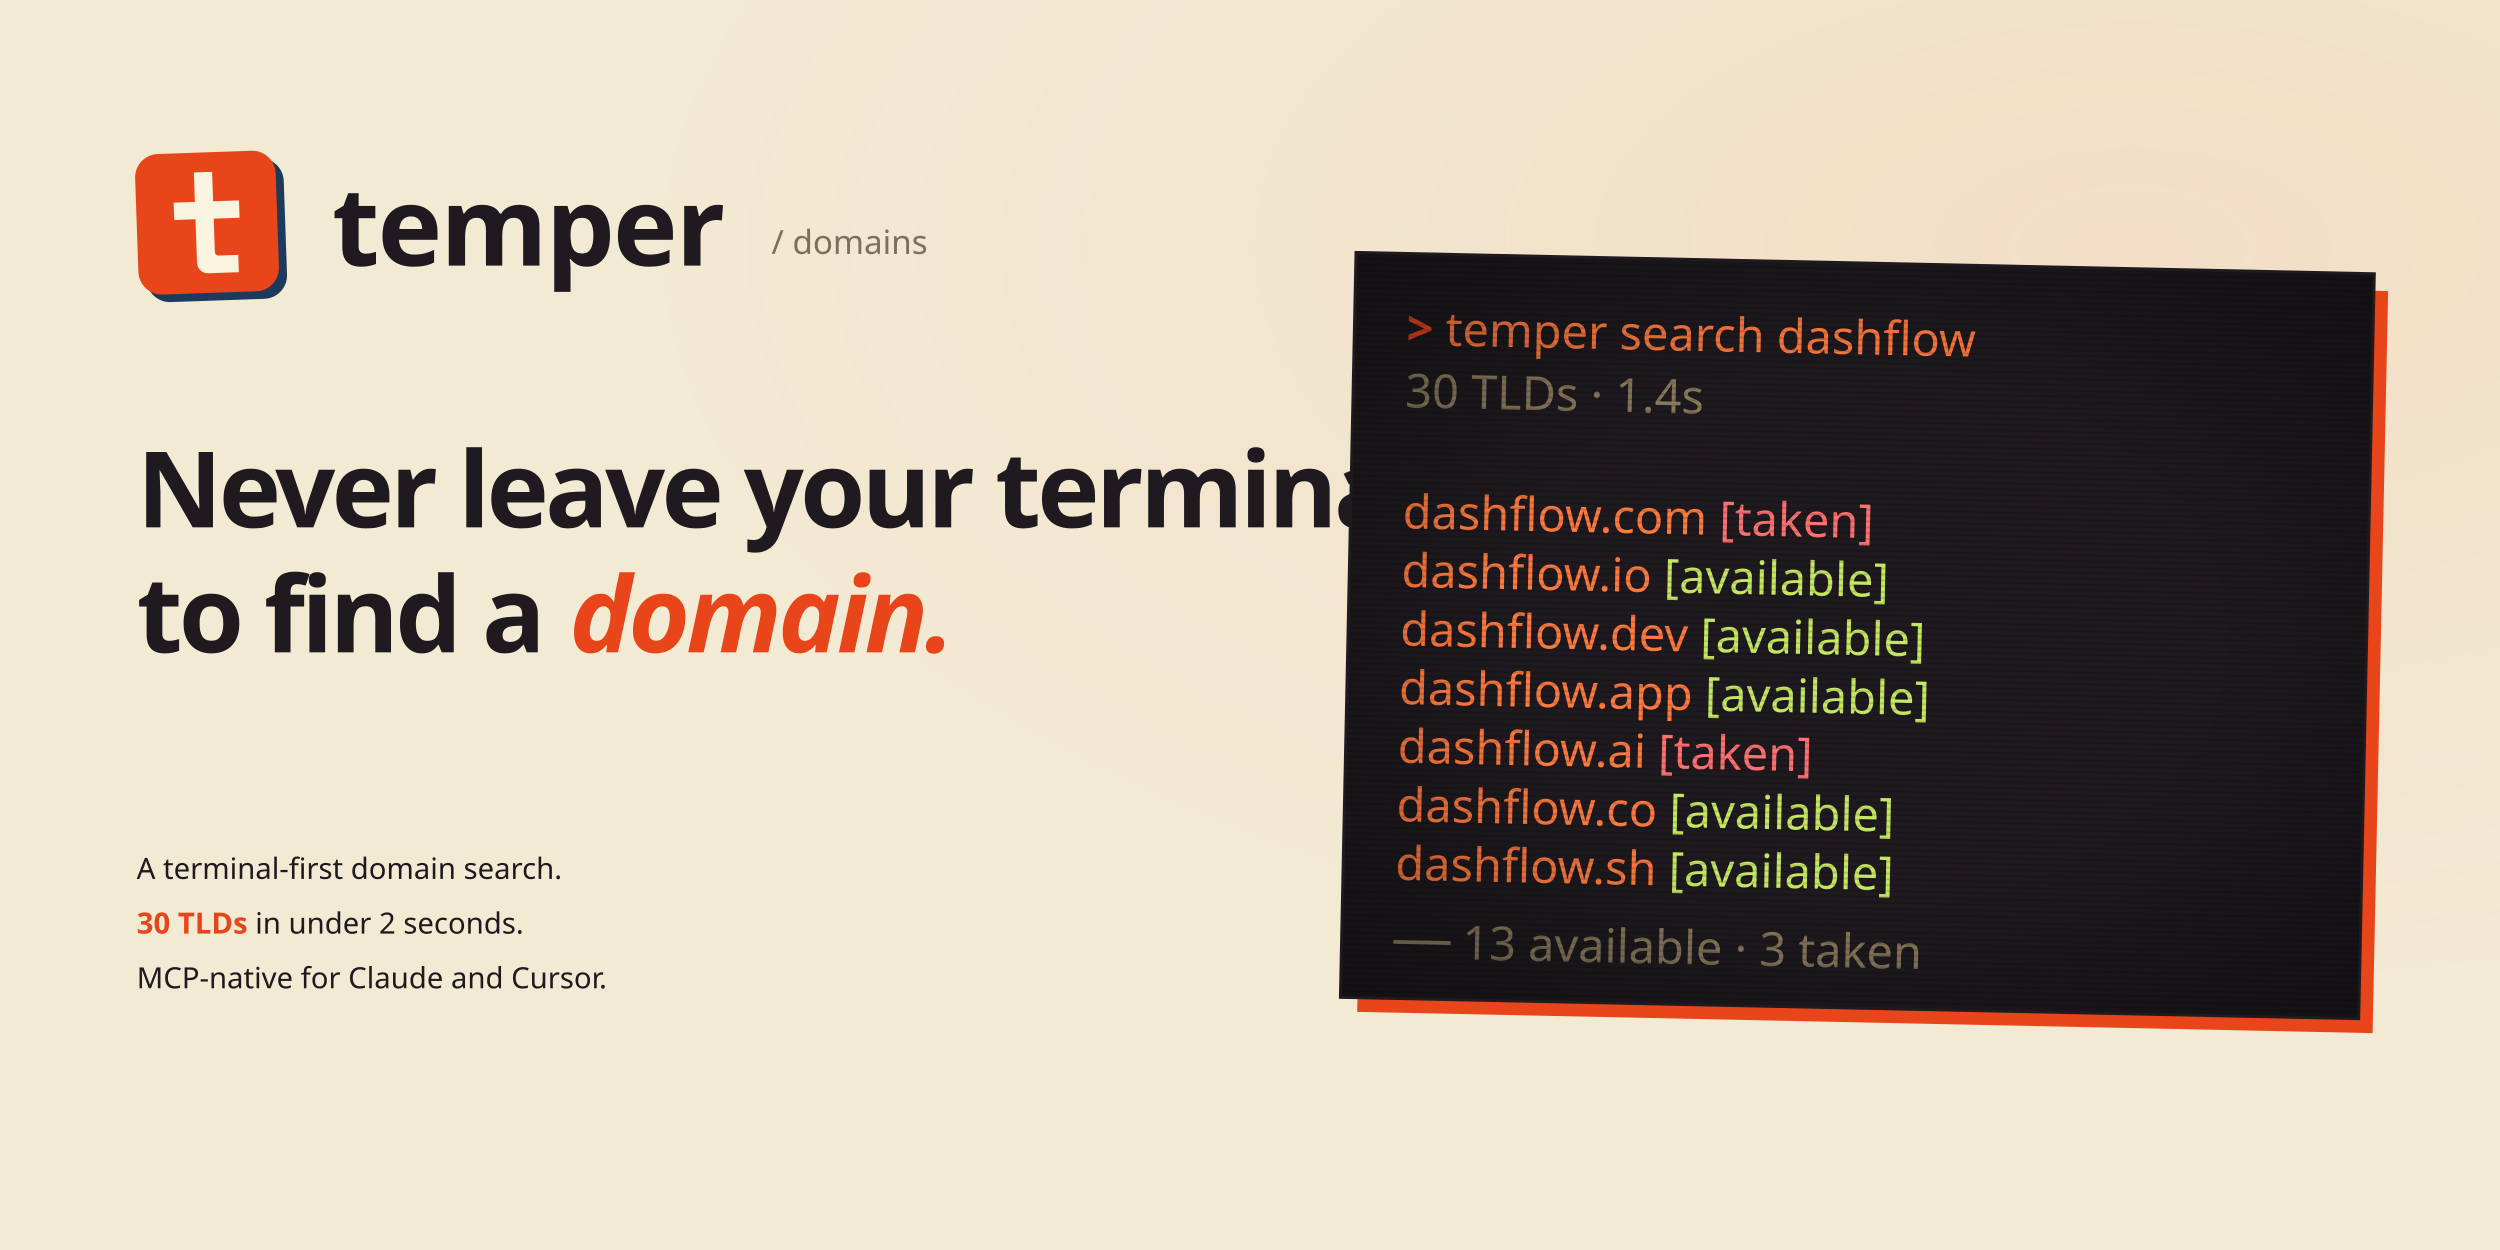
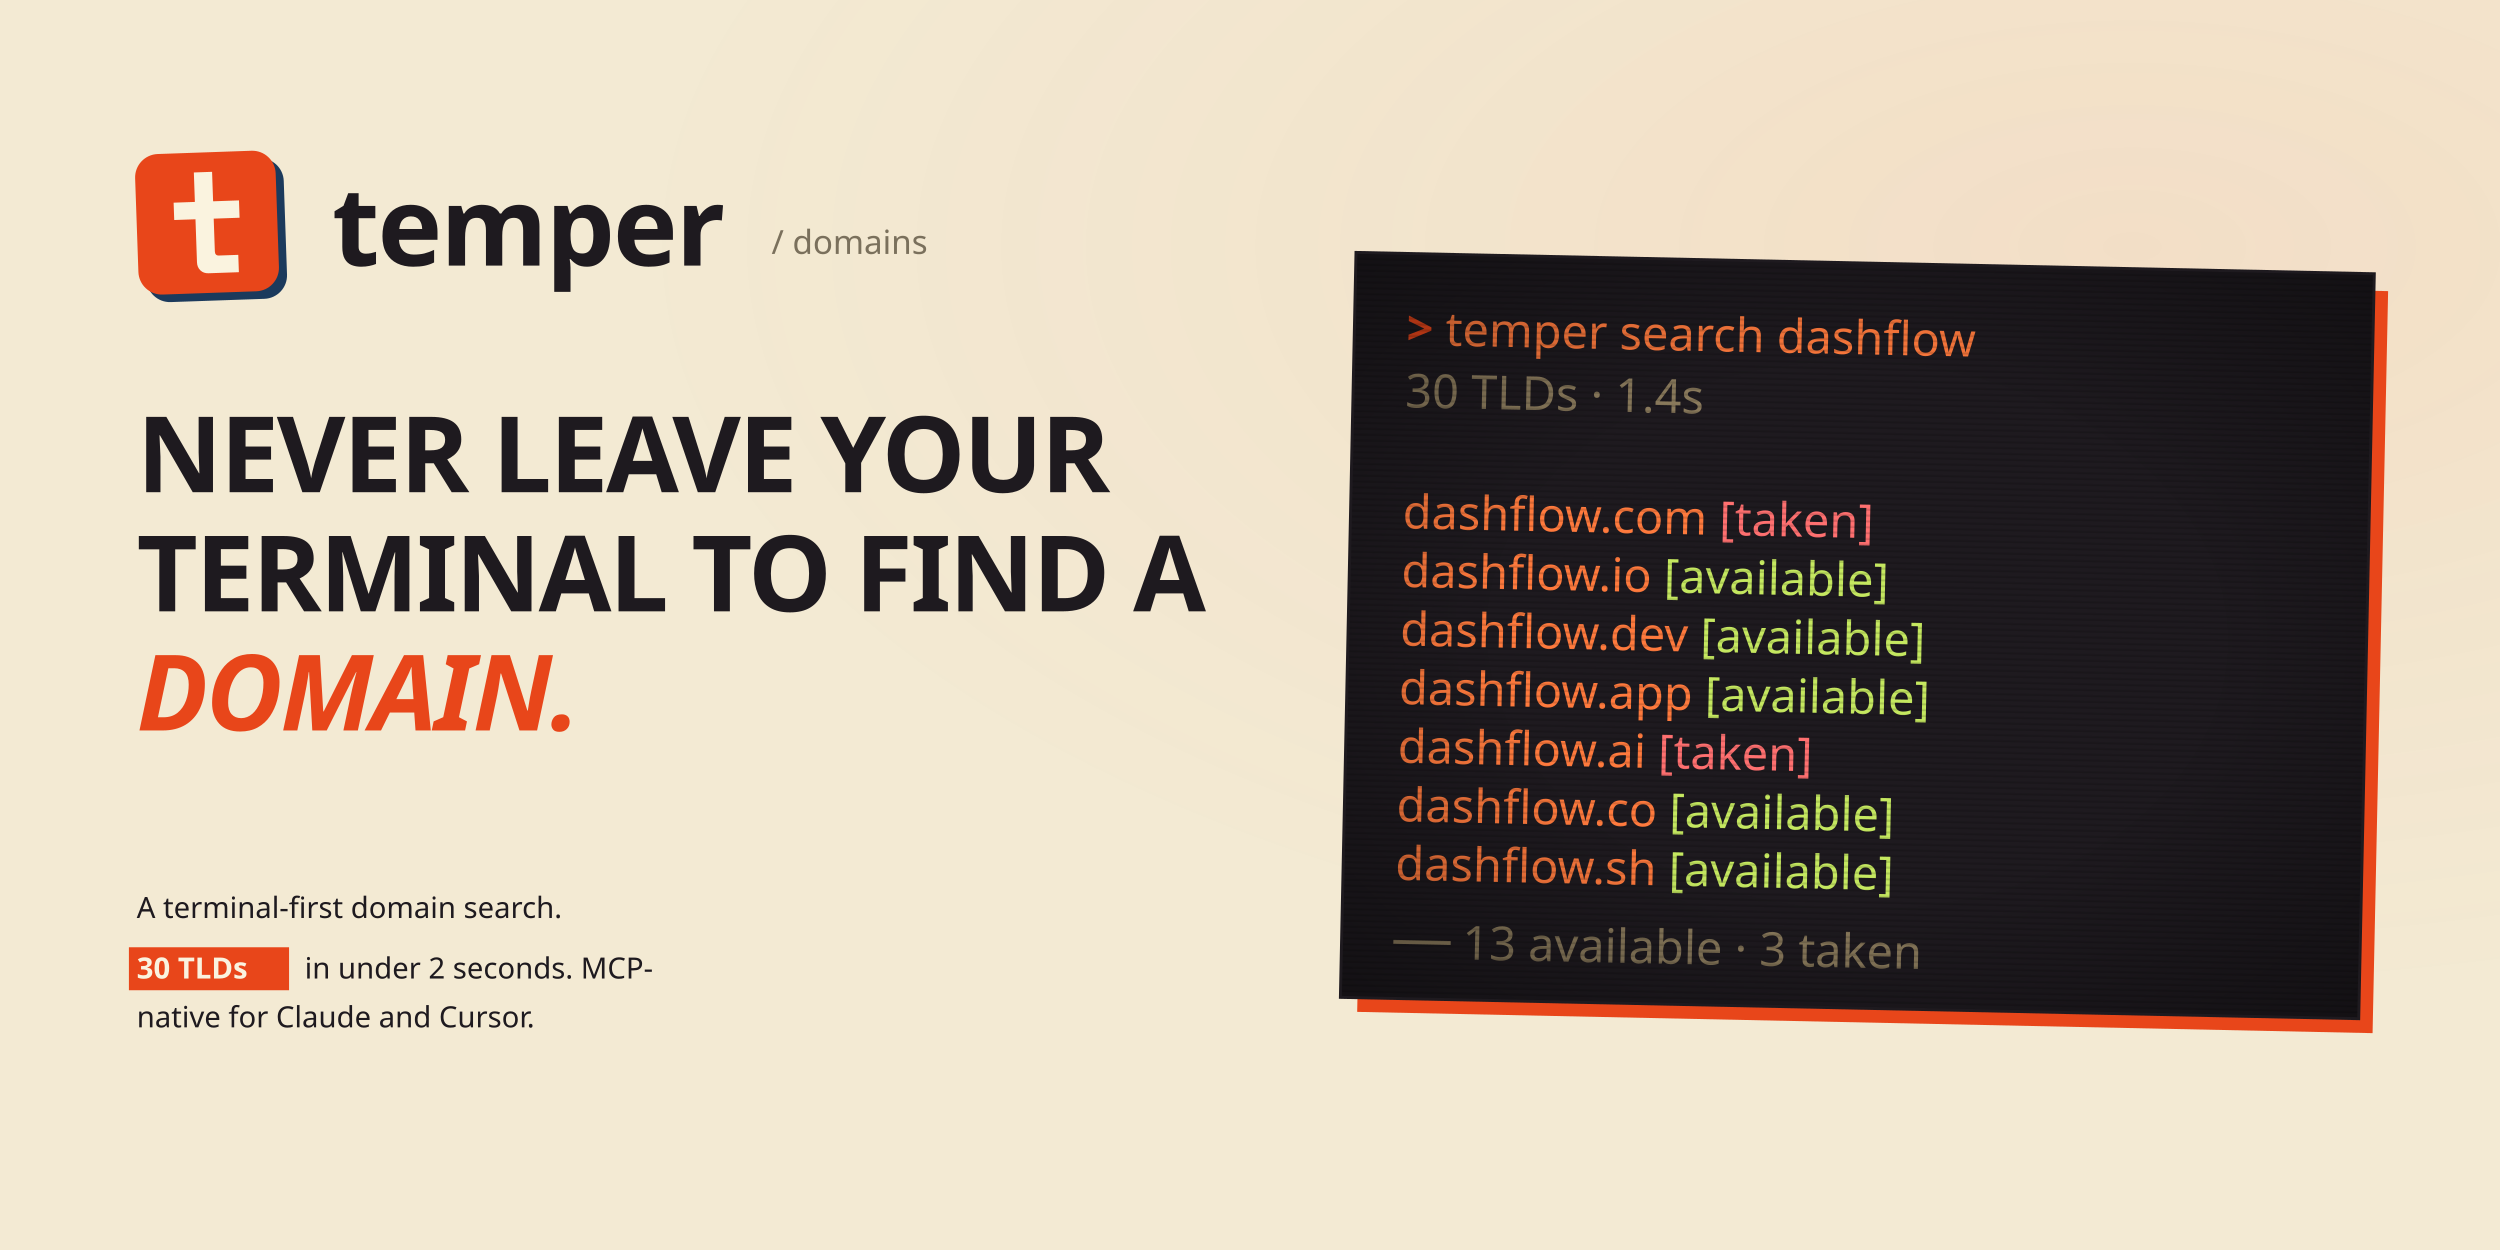
<svg xmlns="http://www.w3.org/2000/svg" viewBox="0 0 1280 640" width="1280" height="640">
  <defs>
    <radialGradient id="grad" cx="0.85" cy="0.2" r="0.6">
      <stop offset="0" stop-color="#e8461a" stop-opacity="0.07" />
      <stop offset="1" stop-color="#e8461a" stop-opacity="0" />
    </radialGradient>
    <pattern id="scanlines" patternUnits="userSpaceOnUse" width="3" height="3">
      <rect width="3" height="2" fill="transparent" />
      <rect y="2" width="3" height="1" fill="rgba(0,0,0,0.15)" />
    </pattern>
    <radialGradient id="vignette" cx="0.5" cy="0.5" r="0.7">
      <stop offset="0.5" stop-color="#000000" stop-opacity="0" />
      <stop offset="1" stop-color="#000000" stop-opacity="0.35" />
    </radialGradient>
  </defs>
  <rect width="1280" height="640" fill="#f3ead3" />
  <rect width="1280" height="640" fill="url(#grad)" />
  <g transform="translate(70, 78)">
    <g transform="rotate(-2 36 36)">
      <rect x="4" y="4" width="72" height="72" rx="12" fill="#1b3a5c" />
      <rect width="72" height="72" rx="12" fill="#e8461a" />
      <g transform="scale(2.25)">
        <path d="M22.85 27.52L15.93 27.52Q14.82 27.52 14.11 26.80Q13.40 26.07 13.40 24.95L13.40 24.95L13.40 15.14L8.56 15.14L8.56 11.19L13.40 11.19L13.40 4.48L17.55 4.48L17.55 11.19L23.44 11.19L23.44 15.14L17.55 15.14L17.55 22.58Q17.55 23.57 18.44 23.57L18.44 23.57L22.85 23.57L22.85 27.52Z" fill="#faf3df" />
      </g>
    </g>
    <text x="100" y="58" font-family="Space Grotesk" font-size="56" font-weight="700" letter-spacing="-1" fill="#1e1a1f">temper</text>
    <text x="325" y="52" font-family="JetBrains Mono" font-size="17" font-weight="400" fill="#7a705c">/ domains</text>
  </g>
-   <text x="70" y="270" font-family="Space Grotesk" font-size="54" font-weight="700" letter-spacing="-1.9" fill="#1e1a1f">Never leave your terminal</text>
-   <text x="70" y="334" font-family="Space Grotesk" font-size="54" font-weight="700" letter-spacing="-1.9" fill="#1e1a1f">to find a <tspan font-style="italic" fill="#e8461a">domain.</tspan>
-   </text>
+   <text x="70" y="252" font-family="Space Grotesk" font-size="54" font-weight="700" letter-spacing="-1.2" fill="#1e1a1f">NEVER LEAVE YOUR</text>
+   <text x="70" y="313" font-family="Space Grotesk" font-size="54" font-weight="700" letter-spacing="-1.2" fill="#1e1a1f">TERMINAL TO FIND A</text>
+   <text x="70" y="374" font-family="Space Grotesk" font-size="54" font-weight="700" letter-spacing="-1.2" font-style="italic" fill="#e8461a">DOMAIN.</text>
  <g font-family="JetBrains Mono" font-size="15" fill="#1e1a1f">
-     <text x="70" y="450">A terminal-first domain search.</text>
-     <text x="70" y="478">
-       <tspan fill="#e8461a" font-weight="700">30 TLDs</tspan> in under 2 seconds.</text>
-     <text x="70" y="506">MCP-native for Claude and Cursor.</text>
+     <text x="70" y="470">A terminal-first domain search.</text>
+     <rect x="66" y="485" width="82" height="22" fill="#e8461a" />
+     <text x="70" y="501" font-weight="700" fill="#faf3df">30 TLDs</text>
+     <text x="156" y="501"> in under 2 seconds. MCP-</text>
+     <text x="70" y="526">native for Claude and Cursor.</text>
  </g>
  <g transform="translate(695, 130) rotate(1.2)">
    <rect x="8" y="8" width="520" height="380" fill="#e8461a" />
    <rect width="520" height="380" fill="#1e1a1f" stroke="#1e1a1f" stroke-width="3" />
    <g font-family="VT323" font-size="24" fill="#ff7a3d">
      <text x="26" y="46">
        <tspan fill="#e8461a" font-weight="700">&gt;</tspan> temper search dashflow</text>
      <text x="26" y="78" fill="#8a7a5c">  30 TLDs · 1.4s</text>
      <text x="26" y="140">  dashflow.com   <tspan fill="#ff7070">[taken]</tspan>
      </text>
      <text x="26" y="170">  dashflow.io    <tspan fill="#c5e860">[available]</tspan>
      </text>
      <text x="26" y="200">  dashflow.dev   <tspan fill="#c5e860">[available]</tspan>
      </text>
      <text x="26" y="230">  dashflow.app   <tspan fill="#c5e860">[available]</tspan>
      </text>
      <text x="26" y="260">  dashflow.ai    <tspan fill="#ff7070">[taken]</tspan>
      </text>
      <text x="26" y="290">  dashflow.co    <tspan fill="#c5e860">[available]</tspan>
      </text>
      <text x="26" y="320">  dashflow.sh    <tspan fill="#c5e860">[available]</tspan>
      </text>
      <text x="26" y="360" fill="#8a7a5c">  ── 13 available · 3 taken</text>
    </g>
    <rect width="520" height="380" fill="url(#scanlines)" />
    <rect width="520" height="380" fill="url(#vignette)" />
  </g>
</svg>
